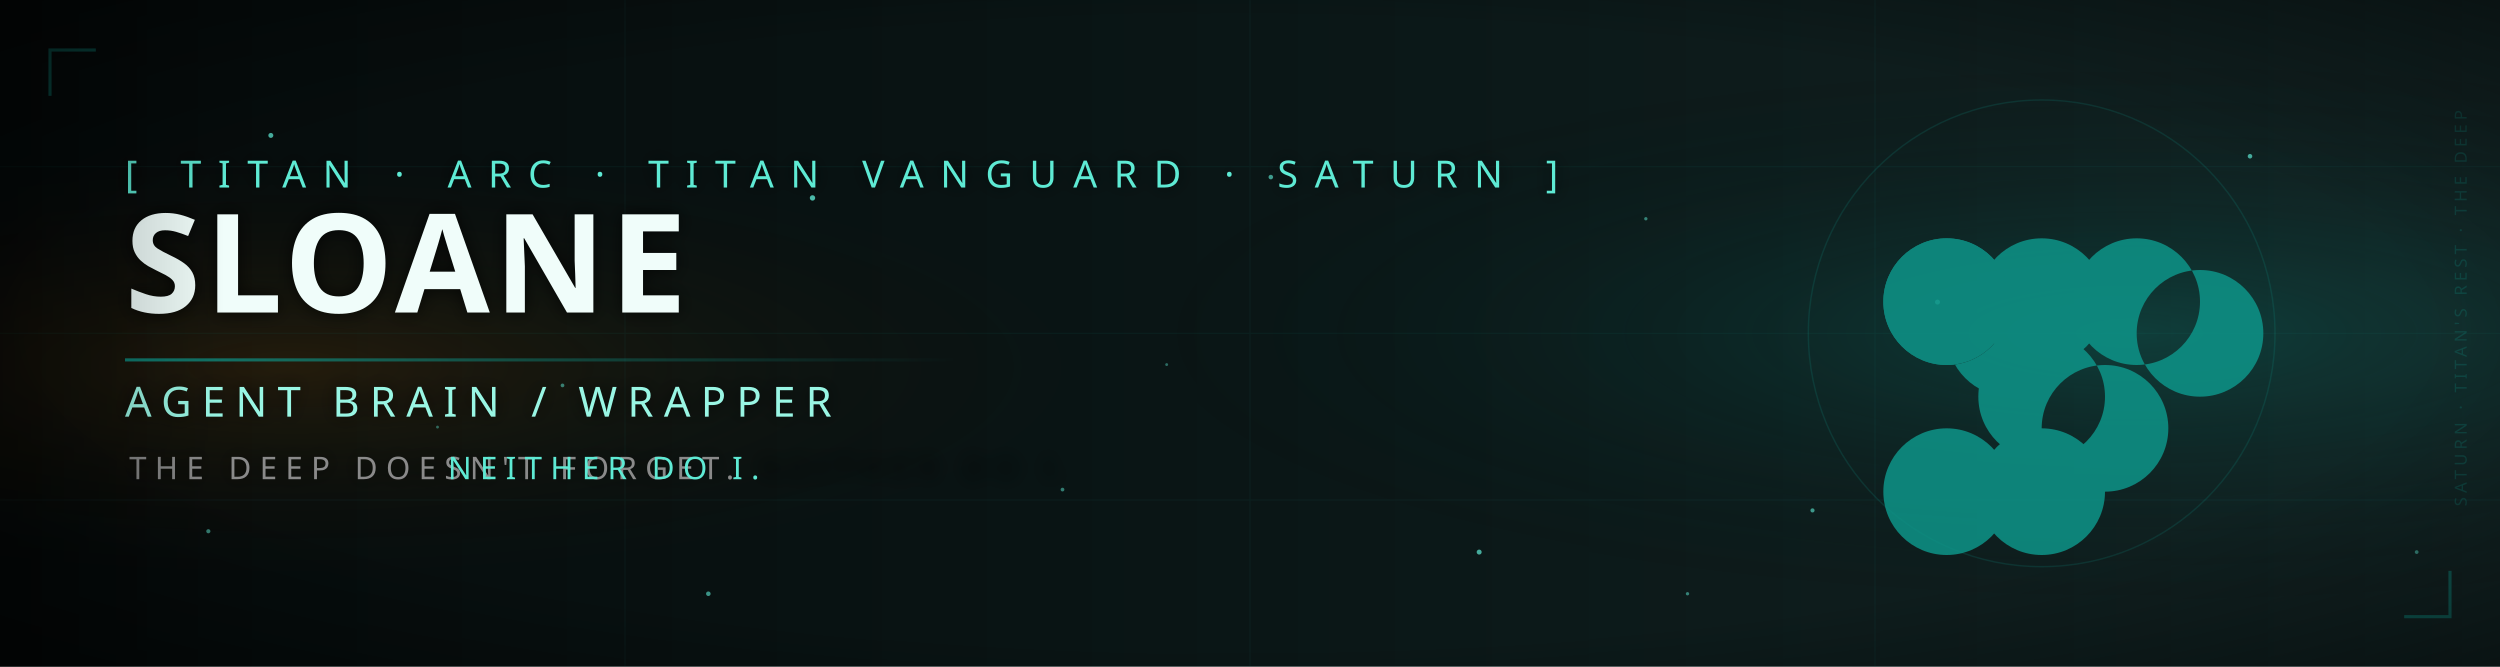
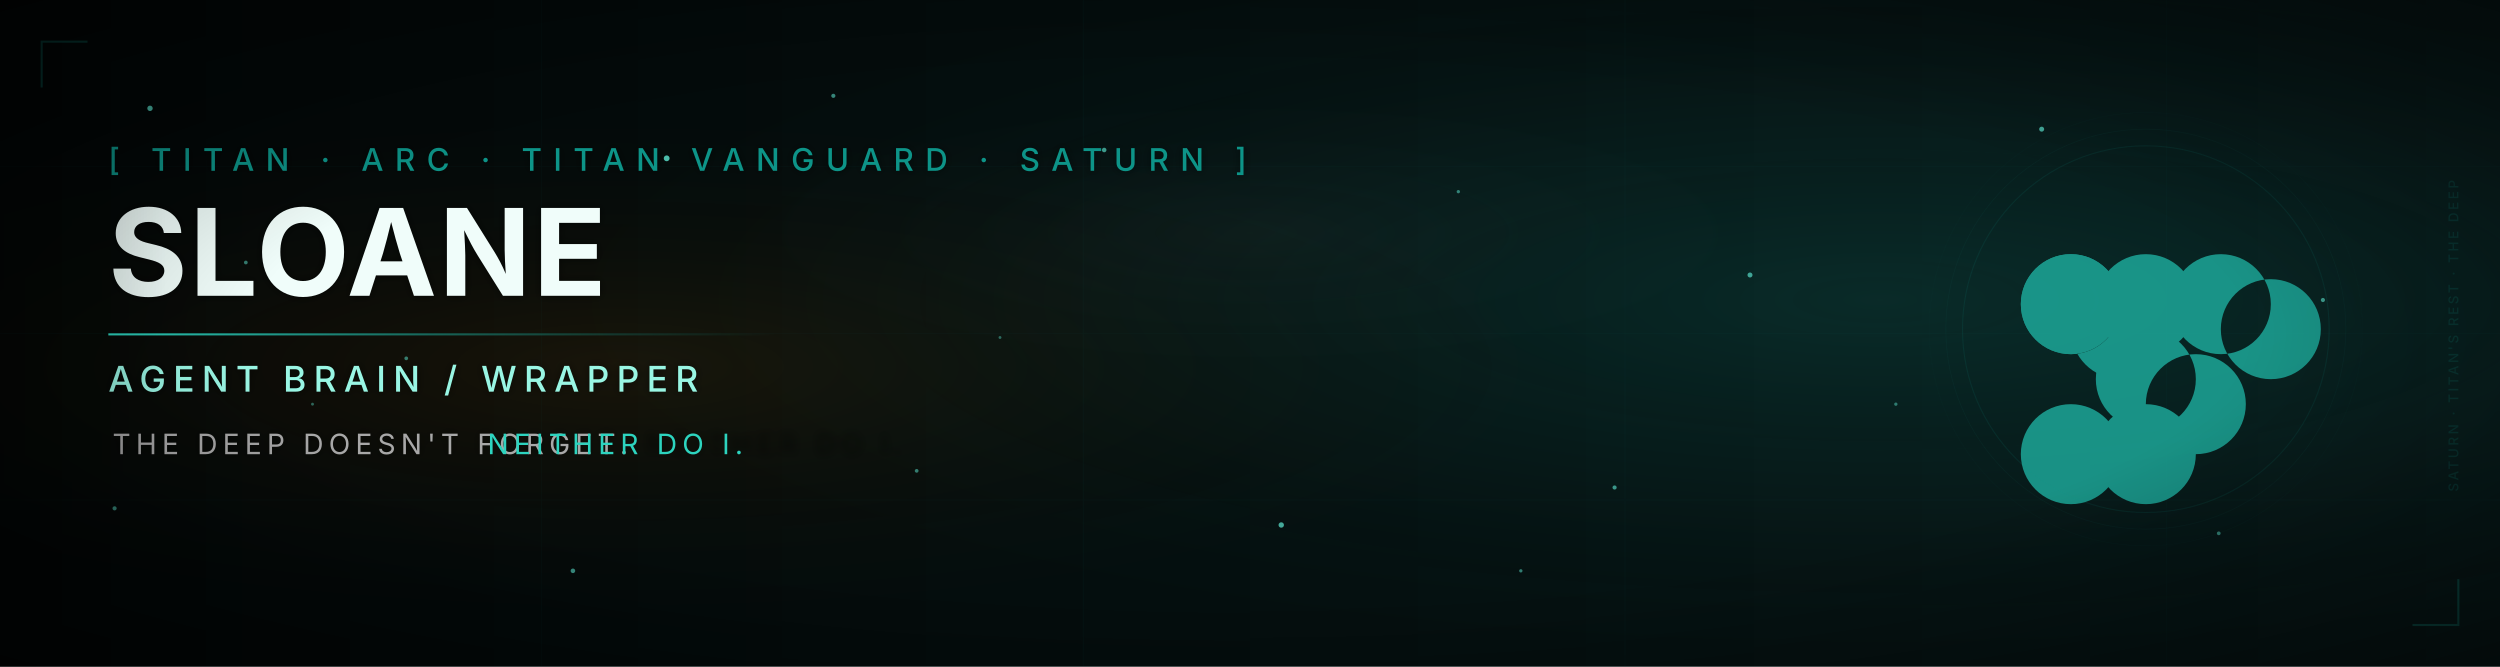
<svg xmlns="http://www.w3.org/2000/svg" viewBox="0 0 1200 320" width="1200" height="320" role="img" aria-label="Sloane - Agent Brain / Wrapper">
  <defs>
    <linearGradient id="space" x1="0" y1="0" x2="1" y2="0">
-       <stop offset="0%" stop-color="#050a0a" />
-       <stop offset="50%" stop-color="#0a1616" />
-       <stop offset="100%" stop-color="#122323" />
+       <stop offset="0%" stop-color="#020606" />
+       <stop offset="40%" stop-color="#040d0d" />
+       <stop offset="100%" stop-color="#071616" />
    </linearGradient>
-     <radialGradient id="tealglow" cx="0.85" cy="0.5" r="0.42">
-       <stop offset="0%" stop-color="#0d9488" stop-opacity="0.26" />
+     <radialGradient id="tealglow" cx="0.75" cy="0.45" r="0.58">
+       <stop offset="0%" stop-color="#1fb8a8" stop-opacity="0.15" />
+       <stop offset="50%" stop-color="#0d9488" stop-opacity="0.06" />
      <stop offset="100%" stop-color="#000" stop-opacity="0" />
    </radialGradient>
-     <radialGradient id="ambergow" cx="0.12" cy="0.55" r="0.35">
-       <stop offset="0%" stop-color="#d97706" stop-opacity="0.14" />
+     <radialGradient id="ambergow" cx="0.25" cy="0.55" r="0.42">
+       <stop offset="0%" stop-color="#d97706" stop-opacity="0.10" />
      <stop offset="100%" stop-color="#000" stop-opacity="0" />
    </radialGradient>
-     <filter id="textblur" x="-20%" y="-20%" width="140%" height="140%">
-       <feGaussianBlur stdDeviation="4" />
+     <radialGradient id="coreglow" cx="0.5" cy="0.35" r="0.25">
+       <stop offset="0%" stop-color="#ecfdf5" stop-opacity="0.03" />
+       <stop offset="100%" stop-color="#000" stop-opacity="0" />
+     </radialGradient>
+     <filter id="textsoft" x="-30%" y="-30%" width="160%" height="160%">
+       <feGaussianBlur stdDeviation="2" />
    </filter>
-     <radialGradient id="vig" cx="0.5" cy="0.5" r="0.85">
+     <radialGradient id="vig" cx="0.5" cy="0.5" r="0.72">
      <stop offset="55%" stop-color="#000" stop-opacity="0" />
-       <stop offset="100%" stop-color="#000" stop-opacity="0.75" />
+       <stop offset="100%" stop-color="#000" stop-opacity="0.55" />
    </radialGradient>
-     <linearGradient id="accentfade" x1="0" y1="0" x2="1" y2="0">
-       <stop offset="0%" stop-color="#0d9488" stop-opacity="0.8" />
+     <linearGradient id="accentbar" x1="0" y1="0" x2="1" y2="0">
+       <stop offset="0%" stop-color="#2dd4bf" stop-opacity="1" />
      <stop offset="100%" stop-color="#0d9488" stop-opacity="0" />
    </linearGradient>
    <linearGradient id="leftfade" x1="0" y1="0" x2="1" y2="0">
-       <stop offset="0%" stop-color="#000" stop-opacity="0.35" />
-       <stop offset="30%" stop-color="#000" stop-opacity="0" />
+       <stop offset="0%" stop-color="#000" stop-opacity="0.22" />
+       <stop offset="25%" stop-color="#000" stop-opacity="0" />
    </linearGradient>
  </defs>
  <rect width="1200" height="320" fill="url(#space)" />
  <rect width="1200" height="320" fill="url(#tealglow)" />
  <rect width="1200" height="320" fill="url(#ambergow)" />
+   <rect width="1200" height="320" fill="url(#coreglow)" />
  <g fill="#5eead4">
-     <circle cx="130" cy="65" r="1.2" opacity="0.75" />
-     <circle cx="270" cy="185" r="0.9" opacity="0.5" />
-     <circle cx="390" cy="95" r="1.3" opacity="0.8" />
-     <circle cx="510" cy="235" r="0.9" opacity="0.5" />
-     <circle cx="610" cy="85" r="1.1" opacity="0.65" />
-     <circle cx="710" cy="265" r="1.2" opacity="0.7" />
-     <circle cx="790" cy="105" r="0.8" opacity="0.5" />
-     <circle cx="870" cy="245" r="1" opacity="0.6" />
-     <circle cx="100" cy="255" r="1" opacity="0.55" />
-     <circle cx="1080" cy="75" r="1.1" opacity="0.7" />
-     <circle cx="1160" cy="265" r="0.9" opacity="0.5" />
-     <circle cx="340" cy="285" r="1.1" opacity="0.6" />
-     <circle cx="560" cy="175" r="0.7" opacity="0.4" />
-     <circle cx="930" cy="145" r="1.2" opacity="0.65" />
-     <circle cx="210" cy="205" r="0.7" opacity="0.4" />
-     <circle cx="810" cy="285" r="0.8" opacity="0.5" />
+     <circle cx="72" cy="52" r="1.3" opacity="0.75" />
+     <circle cx="195" cy="172" r="0.9" opacity="0.5" />
+     <circle cx="320" cy="76" r="1.4" opacity="0.8" />
+     <circle cx="440" cy="226" r="0.9" opacity="0.5" />
+     <circle cx="530" cy="72" r="1.1" opacity="0.65" />
+     <circle cx="615" cy="252" r="1.3" opacity="0.7" />
+     <circle cx="700" cy="92" r="0.8" opacity="0.5" />
+     <circle cx="775" cy="234" r="1.0" opacity="0.6" />
+     <circle cx="55" cy="244" r="1.0" opacity="0.55" />
+     <circle cx="980" cy="62" r="1.2" opacity="0.7" />
+     <circle cx="1065" cy="256" r="0.9" opacity="0.5" />
+     <circle cx="275" cy="274" r="1.1" opacity="0.6" />
+     <circle cx="480" cy="162" r="0.7" opacity="0.4" />
+     <circle cx="840" cy="132" r="1.2" opacity="0.65" />
+     <circle cx="150" cy="194" r="0.7" opacity="0.4" />
+     <circle cx="730" cy="274" r="0.8" opacity="0.5" />
+     <circle cx="400" cy="46" r="1.0" opacity="0.55" />
+     <circle cx="910" cy="194" r="0.8" opacity="0.45" />
+     <circle cx="118" cy="126" r="0.9" opacity="0.5" />
+     <circle cx="1115" cy="144" r="1.0" opacity="0.6" />
  </g>
-   <g stroke="#0d9488" stroke-width="0.5" opacity="0.08">
+   <g stroke="#0d9488" stroke-width="0.35" opacity="0.04">
    <line x1="0" y1="80" x2="1200" y2="80" />
    <line x1="0" y1="160" x2="1200" y2="160" />
    <line x1="0" y1="240" x2="1200" y2="240" />
-     <line x1="300" y1="0" x2="300" y2="320" />
-     <line x1="600" y1="0" x2="600" y2="320" />
-     <line x1="900" y1="0" x2="900" y2="320" />
+     <line x1="260" y1="0" x2="260" y2="320" />
+     <line x1="520" y1="0" x2="520" y2="320" />
+     <line x1="780" y1="0" x2="780" y2="320" />
+     <line x1="1040" y1="0" x2="1040" y2="320" />
  </g>
-   <g transform="translate(980,160) scale(3.8) translate(-16, -16)" opacity="0.85" fill="#0d9488">
+   <g transform="translate(1030,158) scale(3.0) translate(-16, -16)" opacity="0.75" fill="#1fb8a8">
    <path d="M16 4c-4.418 0-8 3.582-8 8s3.582 8 8 8 8-3.582 8-8-3.582-8-8-8zm0 24c-4.418 0-8 3.582-8 8s3.582 8 8 8 8-3.582 8-8-3.582-8-8-8z" />
    <path d="M4 16c0-4.418 3.582-8 8-8s8 3.582 8 8-3.582 8-8 8-8-3.582-8-8zm0-12c-4.418 0-8 3.582-8 8s3.582 8 8 8 8-3.582 8-8-3.582-8-8-8z" />
    <path d="M28 16c0-4.418 3.582-8 8-8s8 3.582 8 8-3.582 8-8 8-8-3.582-8-8zm0-12c-4.418 0-8 3.582-8 8s3.582 8 8 8 8-3.582 8-8-3.582-8-8-8z" />
    <path d="M4 4c-4.418 0-8 3.582-8 8s3.582 8 8 8 8-3.582 8-8-3.582-8-8-8zm0 24c-4.418 0-8 3.582-8 8s3.582 8 8 8 8-3.582 8-8-3.582-8-8-8z" />
    <path d="M16 28c0-4.418 3.582-8 8-8s8 3.582 8 8-3.582 8-8 8-8-3.582-8-8zm0-12c-4.418 0-8 3.582-8 8s3.582 8 8 8 8-3.582 8-8-3.582-8-8-8z" />
  </g>
  <g fill="none" stroke="#0d9488">
-     <circle cx="980" cy="160" r="112" stroke-width="0.7" opacity="0.18" />
+     <circle cx="1030" cy="158" r="88" stroke-width="0.5" opacity="0.12" />
+     <circle cx="1030" cy="158" r="96" stroke-width="0.3" opacity="0.07" />
+     <circle cx="1030" cy="158" r="104" stroke-width="0.2" opacity="0.04" />
  </g>
-   <g font-family="'Haas Grot Disp Trial', 'Haas Grot Text Trial', sans-serif" filter="url(#textblur)" opacity="0.7">
-     <text x="60" y="90" font-size="18" font-weight="500" fill="#000000" letter-spacing="8">[ TITAN  ·  ARC  ·  TITAN VANGUARD  ·  SATURN ]</text>
-     <text x="60" y="150" font-size="66" font-weight="700" fill="#000000" letter-spacing="2">SLOANE</text>
-     <text x="60" y="200" font-size="20" font-weight="500" fill="#000000" letter-spacing="5">AGENT BRAIN  /  WRAPPER</text>
-     <text x="62" y="230" font-size="15" font-weight="400" fill="#000000" letter-spacing="4">THE DEEP DOESN'T FORGET. NEITHER DO I.</text>
+   <g font-family="'Haas Grot Disp Trial', 'Haas Grot Text Trial', 'Inter', -apple-system, BlinkMacSystemFont, sans-serif" filter="url(#textsoft)" opacity="0.55">
+     <text x="52" y="82" font-size="15" font-weight="500" fill="#020606" letter-spacing="5.5">[ TITAN  ·  ARC  ·  TITAN VANGUARD  ·  SATURN ]</text>
+     <text x="52" y="142" font-size="58" font-weight="700" fill="#020606" letter-spacing="1">SLOANE</text>
+     <text x="52" y="188" font-size="17" font-weight="500" fill="#020606" letter-spacing="3.5">AGENT BRAIN  /  WRAPPER</text>
+     <text x="54" y="218" font-size="13.5" font-weight="400" fill="#020606" letter-spacing="2.5">THE DEEP DOESN'T FORGET. NEITHER DO I.</text>
  </g>
-   <g font-family="'Haas Grot Disp Trial', 'Haas Grot Text Trial', sans-serif">
-     <text x="60" y="90" font-size="18" font-weight="500" fill="#5eead4" letter-spacing="8">[ TITAN  ·  ARC  ·  TITAN VANGUARD  ·  SATURN ]</text>
-     <text x="60" y="150" font-size="66" font-weight="700" fill="#f0fdfa" letter-spacing="2">SLOANE</text>
-     <text x="60" y="200" font-size="20" font-weight="500" fill="#99f6e4" letter-spacing="5">AGENT BRAIN  /  WRAPPER</text>
-     <text x="62" y="230" font-size="15" font-weight="400" fill="#8a8a8a" letter-spacing="4">THE DEEP DOESN'T FORGET. <tspan x="215" fill="#5eead4">NEITHER DO I.</tspan>
+   <g font-family="'Haas Grot Disp Trial', 'Haas Grot Text Trial', 'Inter', -apple-system, BlinkMacSystemFont, sans-serif">
+     <text x="52" y="82" font-size="15" font-weight="500" fill="#0d9488" letter-spacing="5.5">[ TITAN  ·  ARC  ·  TITAN VANGUARD  ·  SATURN ]</text>
+     <text x="52" y="142" font-size="58" font-weight="700" fill="#f0fdfa" letter-spacing="1">SLOANE</text>
+     <text x="52" y="188" font-size="17" font-weight="500" fill="#99f6e4" letter-spacing="3.5">AGENT BRAIN  /  WRAPPER</text>
+     <text x="54" y="218" font-size="13.5" font-weight="400" fill="#a8a8a8" letter-spacing="2.5">THE DEEP DOESN'T FORGET. <tspan x="234" fill="#2dd4bf">NEITHER DO I.</tspan>
    </text>
  </g>
-   <rect x="60" y="172" width="400" height="1.5" fill="url(#accentfade)" />
-   <text transform="translate(1184, 243) rotate(-90)" font-family="'Haas Grot Disp Trial', 'Haas Grot Text Trial', sans-serif" font-size="8" font-weight="500" letter-spacing="2" fill="#0d9488" opacity="0.25">SATURN  ·  TITAN'S REST  ·  THE DEEP</text>
-   <g fill="none" stroke="#0d9488" stroke-width="1.5" opacity="0.5">
-     <path d="M 24 46 L 24 24 L 46 24" />
-     <path d="M 1176 274 L 1176 296 L 1154 296" />
+   <rect x="52" y="160" width="320" height="1" fill="url(#accentbar)" />
+   <text transform="translate(1180, 236) rotate(-90)" font-family="'Haas Grot Disp Trial', 'Haas Grot Text Trial', 'Inter', sans-serif" font-size="6.5" font-weight="500" letter-spacing="1.2" fill="#0d9488" opacity="0.18">SATURN  ·  TITAN'S REST  ·  THE DEEP</text>
+   <g fill="none" stroke="#0d9488" stroke-width="1" opacity="0.35">
+     <path d="M 20 42 L 20 20 L 42 20" />
+     <path d="M 1180 278 L 1180 300 L 1158 300" />
  </g>
-   <rect width="360" height="320" fill="url(#leftfade)" />
+   <rect width="320" height="320" fill="url(#leftfade)" />
  <rect width="1200" height="320" fill="url(#vig)" pointer-events="none" />
</svg>
